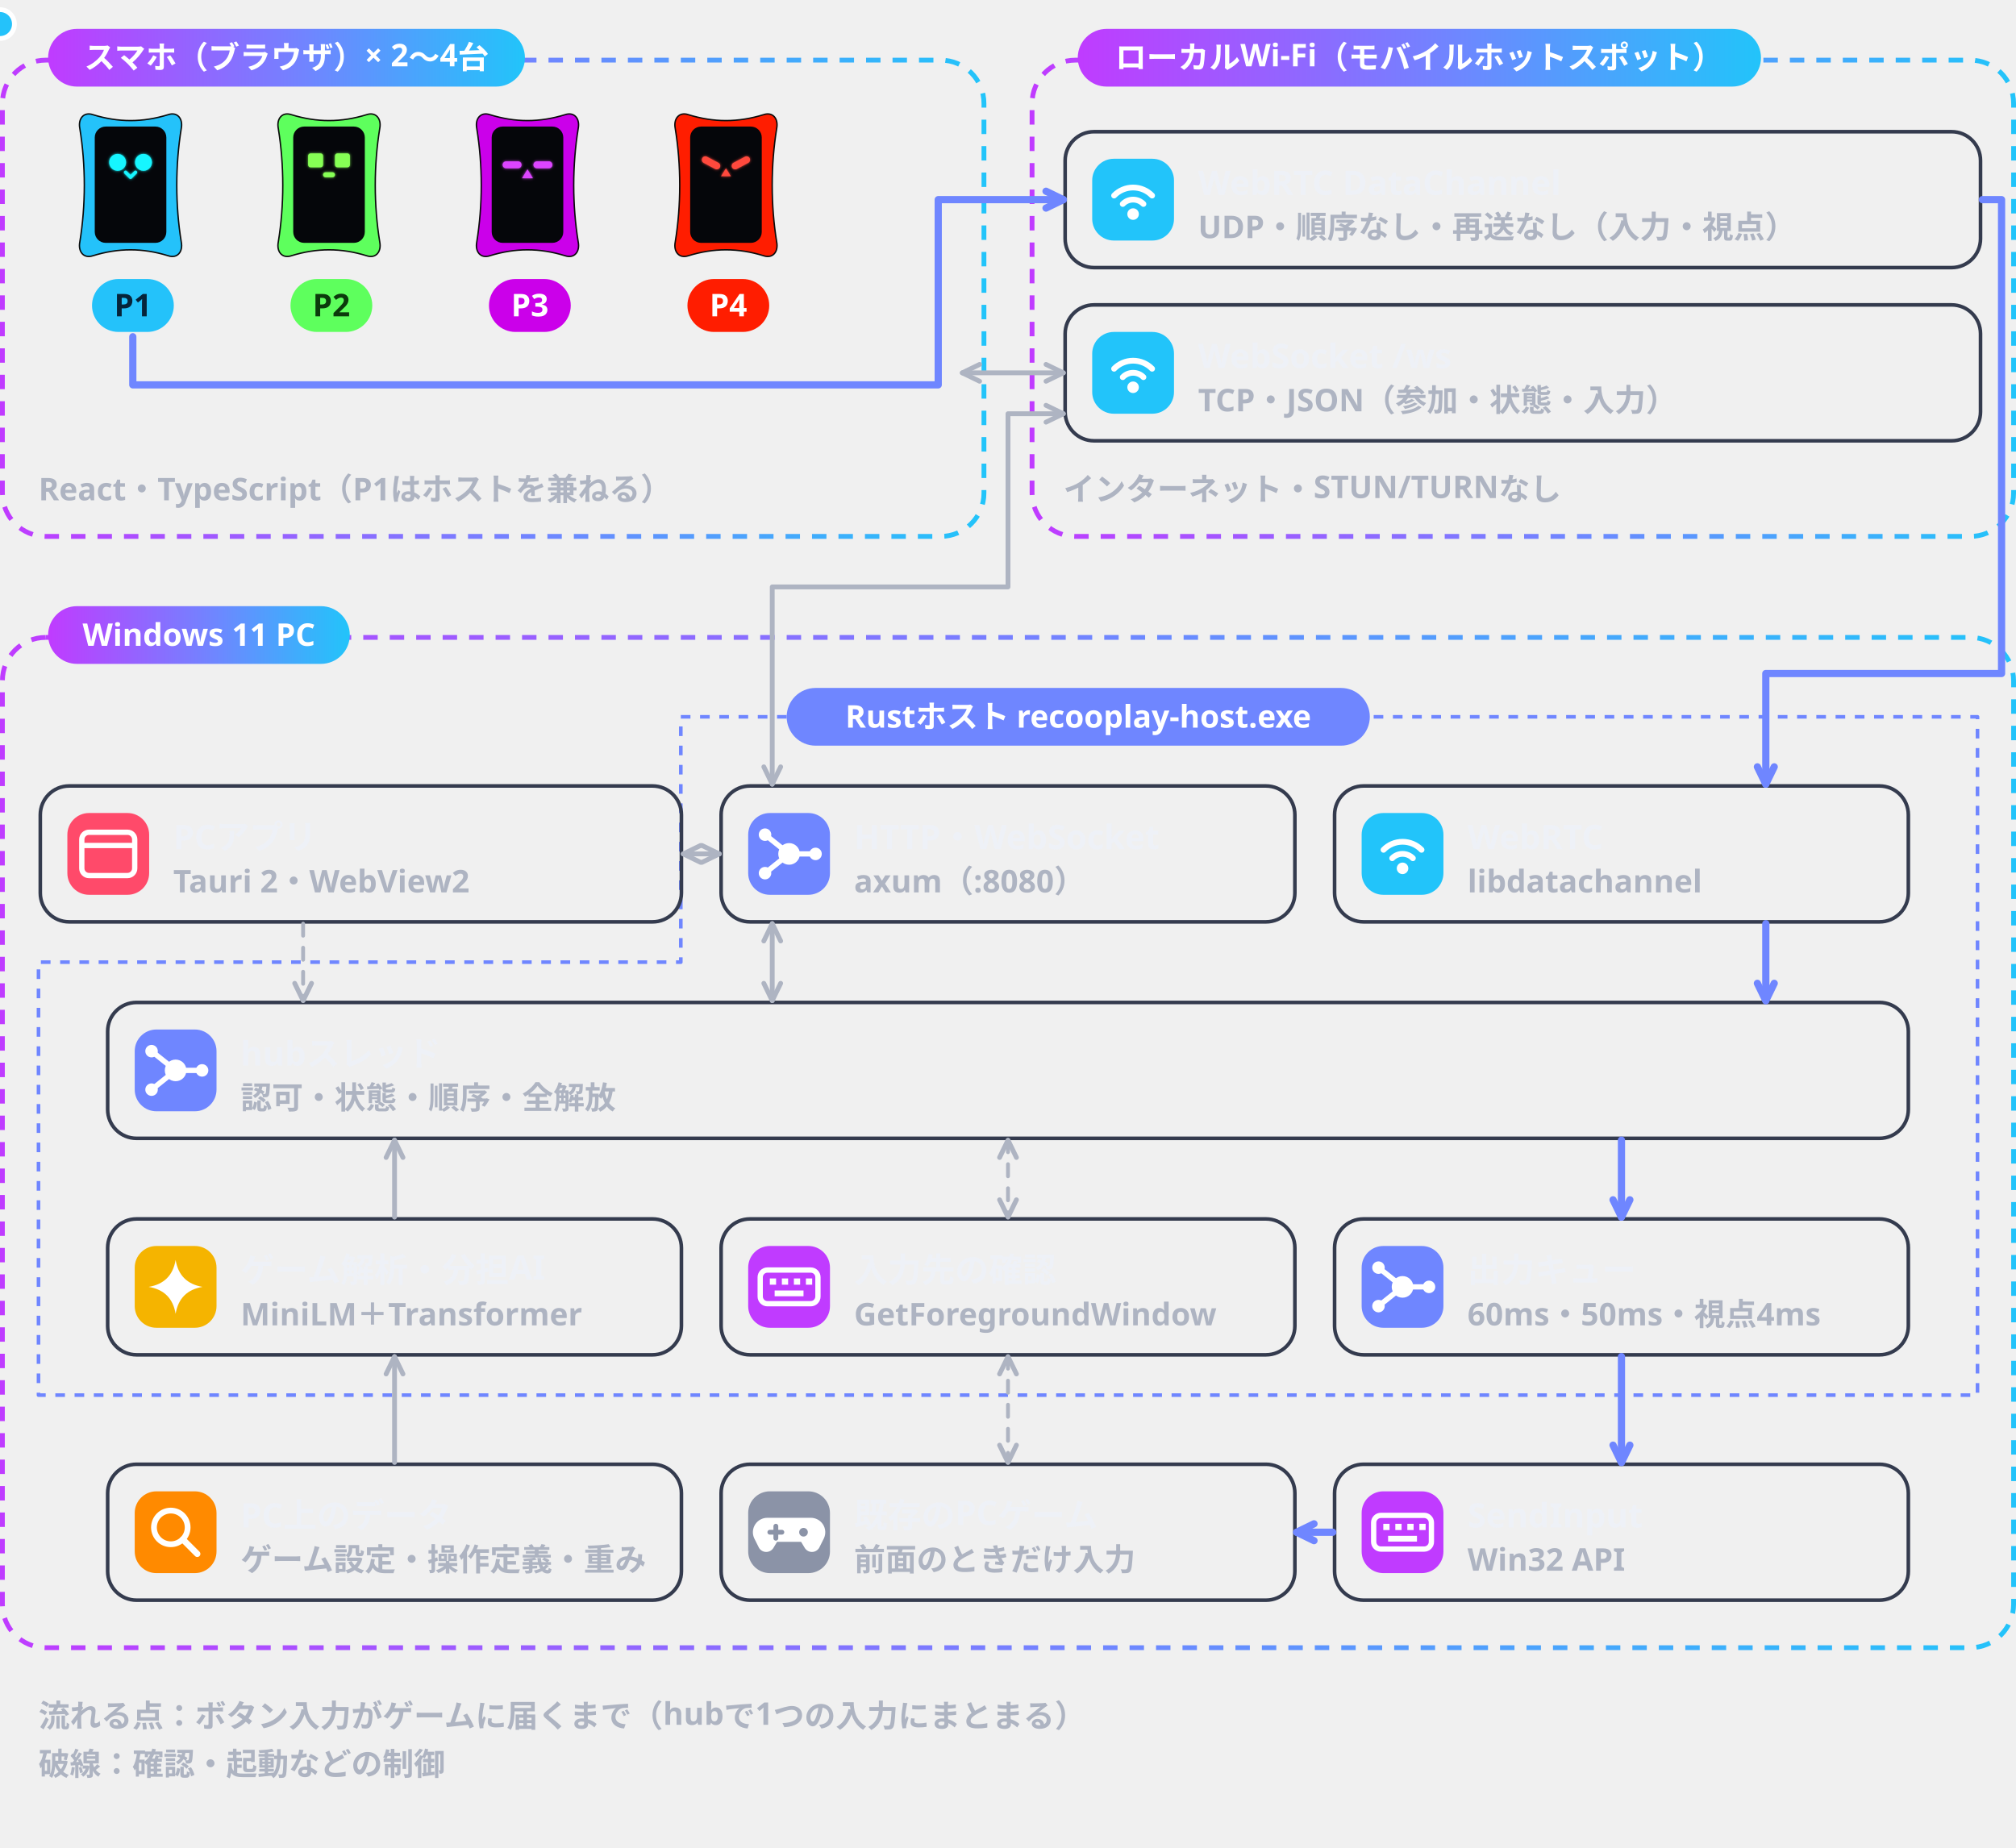
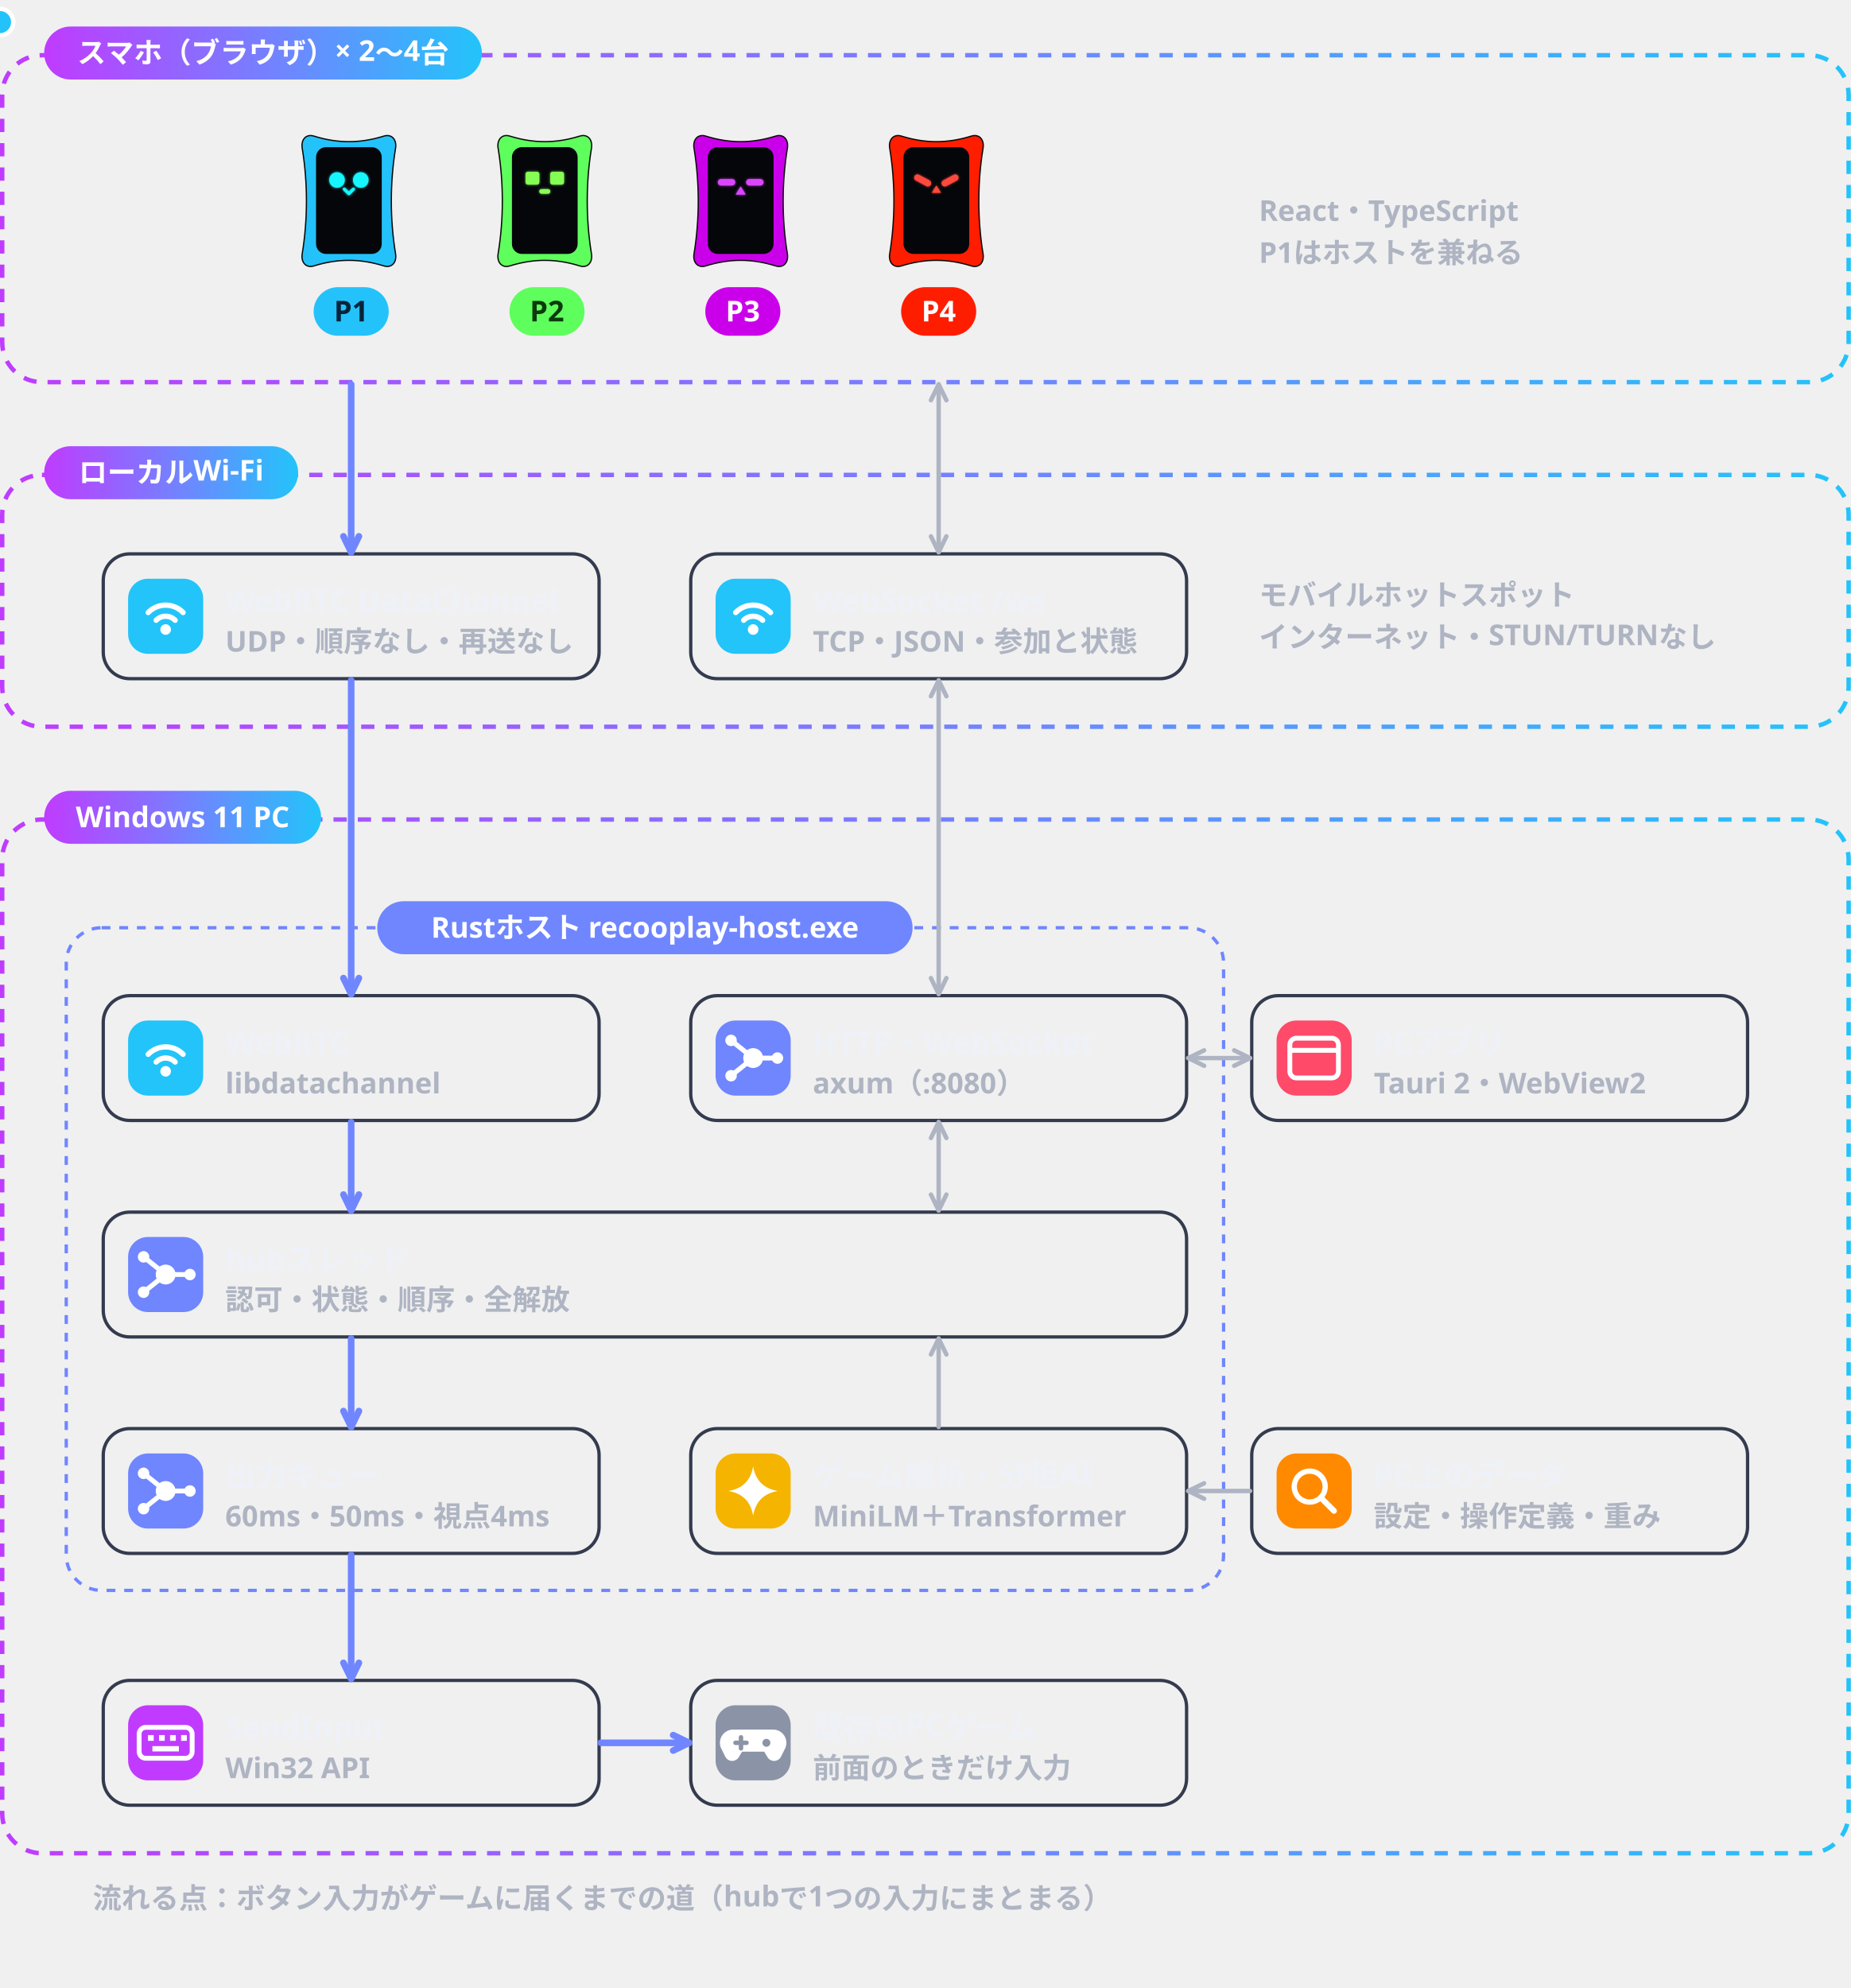
- <svg xmlns="http://www.w3.org/2000/svg" viewBox="0 0 838 768" width="838" height="768" role="img">
+ <svg xmlns="http://www.w3.org/2000/svg" viewBox="0 0 838 900" width="838" height="900" role="img">
  <defs>
    <filter id="glow" x="-30%" y="-30%" width="160%" height="160%">
      <feGaussianBlur stdDeviation="1.6" result="b" />
      <feMerge>
        <feMergeNode in="b" />
        <feMergeNode in="SourceGraphic" />
      </feMerge>
    </filter>
    <linearGradient id="brand" x1="0" y1="0" x2="1" y2="0">
      <stop offset="0" stop-color="#C03BFF" />
      <stop offset=".55" stop-color="#6F86FF" />
      <stop offset="1" stop-color="#22C4FA" />
    </linearGradient>
    <linearGradient id="bg" x1="0" y1="0" x2="1" y2="1">
      <stop offset="0" stop-color="#141827" />
      <stop offset="1" stop-color="#231B35" />
    </linearGradient>
    <style>
.jp{font-family:'Hiragino Sans','Hiragino Kaku Gothic ProN','Yu Gothic UI','Yu Gothic','Meiryo','Noto Sans JP','Noto Sans CJK JP',sans-serif}
.disp{font-family:Impact,Haettenschweiler,'Anton','Arial Narrow Bold','Arial Black',sans-serif}
.gh{font-family:-apple-system,BlinkMacSystemFont,'Segoe UI','Noto Sans',Helvetica,Arial,sans-serif}
.rnd{font-family:RcRounded,'Hiragino Maru Gothic ProN','Yu Gothic UI','Noto Sans JP',sans-serif}
.hand{font-family:RcHand,'Hiragino Maru Gothic ProN','Yu Gothic UI','Noto Sans JP',sans-serif}
.mono{font-family:ui-monospace,SFMono-Regular,'Cascadia Mono',Consolas,'Liberation Mono',monospace}

@keyframes bob{0%,100%{transform:translateY(0)}50%{transform:translateY(-5px)}}
@keyframes blink{0%,90%,100%{transform:scaleY(1)}94%{transform:scaleY(.12)}}
@keyframes flow{to{stroke-dashoffset:-28}}
@keyframes pulse{0%,100%{opacity:.55}50%{opacity:1}}
.bob{animation:bob 2.6s ease-in-out infinite}
.eyes{transform-box:fill-box;transform-origin:center;animation:blink 4.8s infinite}
.flow{stroke-dasharray:6 8;animation:flow 1.1s linear infinite}
.pulse{animation:pulse 2.4s ease-in-out infinite}
@media (prefers-reduced-motion:reduce){.bob,.eyes,.flow,.pulse{animation:none}}
@media (prefers-reduced-motion:reduce){.pk{display:none}}</style>
  </defs>
  <g transform="translate(0 10)">
-     <rect x="1" y="255" width="836" height="420" rx="18" fill="none" stroke="url(#brand)" stroke-width="2" stroke-dasharray="6 5" />
-     <rect x="20" y="242" width="125.4" height="24" rx="12" fill="url(#brand)" />
-     <text x="82.7" y="258.5" class="gh" font-size="13" font-weight="700" fill="#FFFFFF" text-anchor="middle">Windows 11 PC</text>
-     <path d="M283.0 288.0L822.0 288.0L822.0 570.0L16.0 570.0L16.0 390.0L283.0 390.0Z" fill="none" stroke="#6F86FF" stroke-width="1.5" stroke-dasharray="4 4" stroke-linejoin="round" />
-     <rect x="1" y="15" width="408" height="198" rx="18" fill="none" stroke="url(#brand)" stroke-width="2" stroke-dasharray="6 5" />
+     <rect x="1" y="15" width="836" height="148" rx="18" fill="none" stroke="url(#brand)" stroke-width="2" stroke-dasharray="6 5" />
+     <g transform="translate(137.3 50.0) scale(0.4133)">
+       <g>
+         <path d="M12 4C38 12 62 12 88 4C97 1 103 8 101 18C95 55 95 95 101 132C103 142 97 149 88 146C62 138 38 138 12 146C3 149-3 142-1 132C5 95 5 55-1 18C-3 8 3 1 12 4Z" fill="#24C2FA" stroke="#0A0A0A" stroke-width="1.4" />
+         <rect x="14" y="16" width="72" height="117" rx="11" fill="#05060A" />
+         <g filter="url(#glow)" transform="translate(0 6)">
+           <g>
+             <circle cx="37" cy="46" r="8.5" fill="#19F6FF" />
+             <circle cx="63" cy="46" r="8.5" fill="#19F6FF" />
+           </g>
+           <path d="M45 56l5 5 5-5" fill="none" stroke="#19F6FF" stroke-width="3.4" stroke-linecap="round" stroke-linejoin="round" />
+         </g>
+       </g>
+     </g>
+     <rect x="142.0" y="120" width="34" height="22" rx="11" fill="#24C2FA" />
+     <text x="159.0" y="135.5" class="gh" font-size="13" font-weight="700" fill="#06243A" text-anchor="middle">P1</text>
+     <g transform="translate(226.0 50.0) scale(0.4133)">
+       <g>
+         <path d="M12 4C38 12 62 12 88 4C97 1 103 8 101 18C95 55 95 95 101 132C103 142 97 149 88 146C62 138 38 138 12 146C3 149-3 142-1 132C5 95 5 55-1 18C-3 8 3 1 12 4Z" fill="#5EFF5D" stroke="#0A0A0A" stroke-width="1.4" />
+         <rect x="14" y="16" width="72" height="117" rx="11" fill="#05060A" />
+         <g filter="url(#glow)" transform="translate(0 6)">
+           <g>
+             <rect x="29" y="37" width="15" height="14" rx="2.5" fill="#86FF55" />
+             <rect x="56" y="37" width="15" height="14" rx="2.5" fill="#86FF55" />
+           </g>
+           <rect x="44" y="56" width="12" height="5" rx="2.5" fill="#86FF55" />
+         </g>
+       </g>
+     </g>
+     <rect x="230.667" y="120" width="34" height="22" rx="11" fill="#5EFF5D" />
+     <text x="247.667" y="135.5" class="gh" font-size="13" font-weight="700" fill="#0C3A0C" text-anchor="middle">P2</text>
+     <g transform="translate(314.7 50.0) scale(0.4133)">
+       <g>
+         <path d="M12 4C38 12 62 12 88 4C97 1 103 8 101 18C95 55 95 95 101 132C103 142 97 149 88 146C62 138 38 138 12 146C3 149-3 142-1 132C5 95 5 55-1 18C-3 8 3 1 12 4Z" fill="#CB00EA" stroke="#0A0A0A" stroke-width="1.4" />
+         <rect x="14" y="16" width="72" height="117" rx="11" fill="#05060A" />
+         <g filter="url(#glow)" transform="translate(0 6)">
+           <g>
+             <rect x="25" y="45" width="19" height="7" rx="3.5" fill="#DC45FF" />
+             <rect x="56" y="45" width="19" height="7" rx="3.5" fill="#DC45FF" />
+           </g>
+           <path d="M50 53l-5.5 9h11z" fill="#DC45FF" />
+         </g>
+       </g>
+     </g>
+     <rect x="319.333" y="120" width="34" height="22" rx="11" fill="#CB00EA" />
+     <text x="336.333" y="135.5" class="gh" font-size="13" font-weight="700" fill="#FFFFFF" text-anchor="middle">P3</text>
+     <g transform="translate(403.3 50.0) scale(0.4133)">
+       <g>
+         <path d="M12 4C38 12 62 12 88 4C97 1 103 8 101 18C95 55 95 95 101 132C103 142 97 149 88 146C62 138 38 138 12 146C3 149-3 142-1 132C5 95 5 55-1 18C-3 8 3 1 12 4Z" fill="#FF1D00" stroke="#0A0A0A" stroke-width="1.4" />
+         <rect x="14" y="16" width="72" height="117" rx="11" fill="#05060A" />
+         <g filter="url(#glow)" transform="translate(0 6)">
+           <g>
+             <rect x="25" y="43" width="20" height="7" rx="3.5" fill="#FF4A3D" transform="rotate(28 35 46.5)" />
+             <rect x="55" y="43" width="20" height="7" rx="3.5" fill="#FF4A3D" transform="rotate(-28 65 46.5)" />
+           </g>
+           <path d="M50 52l-5 8h10z" fill="#FF4A3D" />
+         </g>
+       </g>
+     </g>
+     <rect x="408.0" y="120" width="34" height="22" rx="11" fill="#FF1D00" />
+     <text x="425.0" y="135.5" class="gh" font-size="13" font-weight="700" fill="#FFFFFF" text-anchor="middle">P4</text>
+     <text x="570" y="90" class="gh" font-size="13" font-weight="600" fill="#AEB4C2" text-anchor="start">React・TypeScript</text>
+     <text x="570" y="109" class="gh" font-size="13" font-weight="600" fill="#AEB4C2" text-anchor="start">P1はホストを兼ねる</text>
+     <rect x="1" y="205" width="836" height="114" rx="18" fill="none" stroke="url(#brand)" stroke-width="2" stroke-dasharray="6 5" />
+     <rect x="46.75" y="240.75" width="224.5" height="56.5" rx="12" fill="none" stroke="#343B4E" stroke-width="1.5" />
+     <rect x="58" y="252" width="34" height="34" rx="9" fill="#22C4FA" />
+     <circle cx="75" cy="275" r="2.4" fill="#FFFFFF" />
+     <path d="M70.7 270.8A6 6 0 0 1 79.3 270.8" fill="none" stroke="#FFFFFF" stroke-width="2.4" stroke-linecap="round" />
+     <path d="M67.1 267.3A11 11 0 0 1 82.9 267.3" fill="none" stroke="#FFFFFF" stroke-width="2.4" stroke-linecap="round" />
+     <text x="102" y="267" class="gh" font-size="14" font-weight="700" fill="#EEF1F7" text-anchor="start">WebRTC DataChannel</text>
+     <text x="102" y="285" class="gh" font-size="13" font-weight="600" fill="#AEB4C2" text-anchor="start">UDP・順序なし・再送なし</text>
+     <rect x="312.75" y="240.75" width="224.5" height="56.5" rx="12" fill="none" stroke="#343B4E" stroke-width="1.5" />
+     <rect x="324" y="252" width="34" height="34" rx="9" fill="#22C4FA" />
+     <circle cx="341" cy="275" r="2.4" fill="#FFFFFF" />
+     <path d="M336.7 270.8A6 6 0 0 1 345.3 270.8" fill="none" stroke="#FFFFFF" stroke-width="2.4" stroke-linecap="round" />
+     <path d="M333.1 267.3A11 11 0 0 1 348.9 267.3" fill="none" stroke="#FFFFFF" stroke-width="2.4" stroke-linecap="round" />
+     <text x="368" y="267" class="gh" font-size="14" font-weight="700" fill="#EEF1F7" text-anchor="start">WebSocket /ws</text>
+     <text x="368" y="285" class="gh" font-size="13" font-weight="600" fill="#AEB4C2" text-anchor="start">TCP・JSON・参加と状態</text>
+     <text x="570" y="264" class="gh" font-size="13" font-weight="600" fill="#AEB4C2" text-anchor="start">モバイルホットスポット</text>
+     <text x="570" y="283" class="gh" font-size="13" font-weight="600" fill="#AEB4C2" text-anchor="start">インターネット・STUN/TURNなし</text>
+     <rect x="1" y="361" width="836" height="468" rx="18" fill="none" stroke="url(#brand)" stroke-width="2" stroke-dasharray="6 5" />
+     <rect x="30" y="410" width="524" height="300" rx="16" fill="none" stroke="#6F86FF" stroke-width="1.5" stroke-dasharray="4 4" />
+     <rect x="46.75" y="440.75" width="224.5" height="56.5" rx="12" fill="none" stroke="#343B4E" stroke-width="1.5" />
+     <rect x="58" y="452" width="34" height="34" rx="9" fill="#22C4FA" />
+     <circle cx="75" cy="475" r="2.4" fill="#FFFFFF" />
+     <path d="M70.7 470.8A6 6 0 0 1 79.3 470.8" fill="none" stroke="#FFFFFF" stroke-width="2.4" stroke-linecap="round" />
+     <path d="M67.1 467.3A11 11 0 0 1 82.9 467.3" fill="none" stroke="#FFFFFF" stroke-width="2.4" stroke-linecap="round" />
+     <text x="102" y="467" class="gh" font-size="14" font-weight="700" fill="#EEF1F7" text-anchor="start">WebRTC</text>
+     <text x="102" y="485" class="gh" font-size="13" font-weight="600" fill="#AEB4C2" text-anchor="start">libdatachannel</text>
+     <rect x="312.75" y="440.75" width="224.5" height="56.5" rx="12" fill="none" stroke="#343B4E" stroke-width="1.5" />
+     <rect x="324" y="452" width="34" height="34" rx="9" fill="#6F86FF" />
+     <circle cx="341" cy="469" r="4.5" fill="#FFFFFF" />
+     <path d="M331 461L341 469" stroke="#FFFFFF" stroke-width="2.2" stroke-linecap="round" />
+     <circle cx="331" cy="461" r="2.6" fill="#FFFFFF" />
+     <path d="M331 477L341 469" stroke="#FFFFFF" stroke-width="2.2" stroke-linecap="round" />
+     <circle cx="331" cy="477" r="2.6" fill="#FFFFFF" />
+     <path d="M352 469L341 469" stroke="#FFFFFF" stroke-width="2.2" stroke-linecap="round" />
+     <circle cx="352" cy="469" r="2.6" fill="#FFFFFF" />
+     <text x="368" y="467" class="gh" font-size="14" font-weight="700" fill="#EEF1F7" text-anchor="start">HTTP・WebSocket</text>
+     <text x="368" y="485" class="gh" font-size="13" font-weight="600" fill="#AEB4C2" text-anchor="start">axum（:8080）</text>
+     <rect x="566.75" y="440.75" width="224.5" height="56.5" rx="12" fill="none" stroke="#343B4E" stroke-width="1.5" />
+     <rect x="578" y="452" width="34" height="34" rx="9" fill="#FF4A6A" />
+     <rect x="584" y="460" width="22" height="18" rx="3" fill="none" stroke="#FFFFFF" stroke-width="2.2" />
+     <path d="M584 465.5h22" stroke="#FFFFFF" stroke-width="2.2" />
+     <text x="622" y="467" class="gh" font-size="14" font-weight="700" fill="#EEF1F7" text-anchor="start">PCアプリ</text>
+     <text x="622" y="485" class="gh" font-size="13" font-weight="600" fill="#AEB4C2" text-anchor="start">Tauri 2・WebView2</text>
+     <rect x="46.75" y="538.75" width="490.5" height="56.5" rx="12" fill="none" stroke="#343B4E" stroke-width="1.5" />
+     <rect x="58" y="550" width="34" height="34" rx="9" fill="#6F86FF" />
+     <circle cx="75" cy="567" r="4.5" fill="#FFFFFF" />
+     <path d="M65 559L75 567" stroke="#FFFFFF" stroke-width="2.2" stroke-linecap="round" />
+     <circle cx="65" cy="559" r="2.6" fill="#FFFFFF" />
+     <path d="M65 575L75 567" stroke="#FFFFFF" stroke-width="2.2" stroke-linecap="round" />
+     <circle cx="65" cy="575" r="2.6" fill="#FFFFFF" />
+     <path d="M86 567L75 567" stroke="#FFFFFF" stroke-width="2.2" stroke-linecap="round" />
+     <circle cx="86" cy="567" r="2.6" fill="#FFFFFF" />
+     <text x="102" y="565" class="gh" font-size="14" font-weight="700" fill="#EEF1F7" text-anchor="start">hubスレッド</text>
+     <text x="102" y="583" class="gh" font-size="13" font-weight="600" fill="#AEB4C2" text-anchor="start">認可・状態・順序・全解放</text>
+     <rect x="46.75" y="636.75" width="224.5" height="56.5" rx="12" fill="none" stroke="#343B4E" stroke-width="1.5" />
+     <rect x="58" y="648" width="34" height="34" rx="9" fill="#6F86FF" />
+     <circle cx="75" cy="665" r="4.5" fill="#FFFFFF" />
+     <path d="M65 657L75 665" stroke="#FFFFFF" stroke-width="2.2" stroke-linecap="round" />
+     <circle cx="65" cy="657" r="2.6" fill="#FFFFFF" />
+     <path d="M65 673L75 665" stroke="#FFFFFF" stroke-width="2.2" stroke-linecap="round" />
+     <circle cx="65" cy="673" r="2.6" fill="#FFFFFF" />
+     <path d="M86 665L75 665" stroke="#FFFFFF" stroke-width="2.2" stroke-linecap="round" />
+     <circle cx="86" cy="665" r="2.6" fill="#FFFFFF" />
+     <text x="102" y="663" class="gh" font-size="14" font-weight="700" fill="#EEF1F7" text-anchor="start">出力キュー</text>
+     <text x="102" y="681" class="gh" font-size="13" font-weight="600" fill="#AEB4C2" text-anchor="start">60ms・50ms・視点4ms</text>
+     <rect x="312.75" y="636.75" width="224.5" height="56.5" rx="12" fill="none" stroke="#343B4E" stroke-width="1.5" />
+     <rect x="324" y="648" width="34" height="34" rx="9" fill="#F5B400" />
+     <path d="M0-7Q1-1 7 0Q1 1 0 7Q-1 1-7 0Q-1-1 0-7Z" transform="translate(341 665) scale(1.6)" fill="#FFFFFF" />
+     <text x="368" y="663" class="gh" font-size="14" font-weight="700" fill="#EEF1F7" text-anchor="start">ゲーム解析・分担AI</text>
+     <text x="368" y="681" class="gh" font-size="13" font-weight="600" fill="#AEB4C2" text-anchor="start">MiniLM＋Transformer</text>
+     <rect x="566.75" y="636.75" width="224.5" height="56.5" rx="12" fill="none" stroke="#343B4E" stroke-width="1.5" />
+     <rect x="578" y="648" width="34" height="34" rx="9" fill="#FF8A00" />
+     <circle cx="593" cy="663" r="7" fill="none" stroke="#FFFFFF" stroke-width="2.4" />
+     <path d="M598 668l6 6" stroke="#FFFFFF" stroke-width="2.6" stroke-linecap="round" />
+     <text x="622" y="663" class="gh" font-size="14" font-weight="700" fill="#EEF1F7" text-anchor="start">PC上のデータ</text>
+     <text x="622" y="681" class="gh" font-size="13" font-weight="600" fill="#AEB4C2" text-anchor="start">設定・操作定義・重み</text>
+     <rect x="46.75" y="750.75" width="224.5" height="56.5" rx="12" fill="none" stroke="#343B4E" stroke-width="1.5" />
+     <rect x="58" y="762" width="34" height="34" rx="9" fill="#C03BFF" />
+     <rect x="63" y="772" width="24" height="14" rx="3" fill="none" stroke="#FFFFFF" stroke-width="2.2" />
+     <rect x="67" y="775.5" width="2.6" height="2.6" fill="#FFFFFF" />
+     <rect x="72" y="775.5" width="2.6" height="2.6" fill="#FFFFFF" />
+     <rect x="77" y="775.5" width="2.6" height="2.6" fill="#FFFFFF" />
+     <rect x="82" y="775.5" width="2.6" height="2.6" fill="#FFFFFF" />
+     <rect x="69" y="780.5" width="12" height="2.4" fill="#FFFFFF" />
+     <text x="102" y="777" class="gh" font-size="14" font-weight="700" fill="#EEF1F7" text-anchor="start">SendInput</text>
+     <text x="102" y="795" class="gh" font-size="13" font-weight="600" fill="#AEB4C2" text-anchor="start">Win32 API</text>
+     <rect x="312.75" y="750.75" width="224.5" height="56.5" rx="12" fill="none" stroke="#343B4E" stroke-width="1.5" />
+     <rect x="324" y="762" width="34" height="34" rx="9" fill="#8B93A7" />
+     <path d="M332 773h18a6 6 0 0 1 5.5 8.5l-2 4a3.5 3.5 0 0 1-6 0l-1.5-2.5h-10l-1.5 2.5a3.5 3.5 0 0 1-6 0l-2-4A6 6 0 0 1 332 773z" fill="#FFFFFF" />
+     <path d="M333 779h5M335.5 776.5v5" stroke="#8B93A7" stroke-width="2" stroke-linecap="round" />
+     <circle cx="347" cy="779" r="1.8" fill="#8B93A7" />
+     <text x="368" y="777" class="gh" font-size="14" font-weight="700" fill="#EEF1F7" text-anchor="start">既存のPCゲーム</text>
+     <text x="368" y="795" class="gh" font-size="13" font-weight="600" fill="#AEB4C2" text-anchor="start">前面のときだけ入力</text>
+     <path d="M159.0 164.0L159.0 240.0" stroke="#6F86FF" stroke-width="3" stroke-linecap="round" />
+     <path d="M155.5 232.8L159.0 240.0L162.5 232.8" fill="none" stroke="#6F86FF" stroke-width="3" stroke-linecap="round" stroke-linejoin="round" />
+     <path d="M425.0 164.0L425.0 240.0" stroke="#AEB4C2" stroke-width="2" stroke-linecap="round" />
+     <path d="M421.5 232.8L425.0 240.0L428.5 232.8" fill="none" stroke="#AEB4C2" stroke-width="2" stroke-linecap="round" stroke-linejoin="round" />
+     <path d="M428.5 171.2L425.0 164.0L421.5 171.2" fill="none" stroke="#AEB4C2" stroke-width="2" stroke-linecap="round" stroke-linejoin="round" />
+     <path d="M159.0 298.0L159.0 440.0" stroke="#6F86FF" stroke-width="3" stroke-linecap="round" />
+     <path d="M155.5 432.8L159.0 440.0L162.5 432.8" fill="none" stroke="#6F86FF" stroke-width="3" stroke-linecap="round" stroke-linejoin="round" />
+     <path d="M425.0 298.0L425.0 440.0" stroke="#AEB4C2" stroke-width="2" stroke-linecap="round" />
+     <path d="M421.5 432.8L425.0 440.0L428.5 432.8" fill="none" stroke="#AEB4C2" stroke-width="2" stroke-linecap="round" stroke-linejoin="round" />
+     <path d="M428.5 305.2L425.0 298.0L421.5 305.2" fill="none" stroke="#AEB4C2" stroke-width="2" stroke-linecap="round" stroke-linejoin="round" />
+     <path d="M566.0 469.0L538.0 469.0" stroke="#AEB4C2" stroke-width="2" stroke-linecap="round" />
+     <path d="M545.2 465.5L538.0 469.0L545.2 472.5" fill="none" stroke="#AEB4C2" stroke-width="2" stroke-linecap="round" stroke-linejoin="round" />
+     <path d="M558.8 472.5L566.0 469.0L558.8 465.5" fill="none" stroke="#AEB4C2" stroke-width="2" stroke-linecap="round" stroke-linejoin="round" />
+     <path d="M159.0 498.0L159.0 538.0" stroke="#6F86FF" stroke-width="3" stroke-linecap="round" />
+     <path d="M155.5 530.8L159.0 538.0L162.5 530.8" fill="none" stroke="#6F86FF" stroke-width="3" stroke-linecap="round" stroke-linejoin="round" />
+     <path d="M425.0 498.0L425.0 538.0" stroke="#AEB4C2" stroke-width="2" stroke-linecap="round" />
+     <path d="M421.5 530.8L425.0 538.0L428.5 530.8" fill="none" stroke="#AEB4C2" stroke-width="2" stroke-linecap="round" stroke-linejoin="round" />
+     <path d="M428.5 505.2L425.0 498.0L421.5 505.2" fill="none" stroke="#AEB4C2" stroke-width="2" stroke-linecap="round" stroke-linejoin="round" />
+     <path d="M159.0 596.0L159.0 636.0" stroke="#6F86FF" stroke-width="3" stroke-linecap="round" />
+     <path d="M155.5 628.8L159.0 636.0L162.5 628.8" fill="none" stroke="#6F86FF" stroke-width="3" stroke-linecap="round" stroke-linejoin="round" />
+     <path d="M425.0 636.0L425.0 596.0" stroke="#AEB4C2" stroke-width="2" stroke-linecap="round" />
+     <path d="M428.5 603.2L425.0 596.0L421.5 603.2" fill="none" stroke="#AEB4C2" stroke-width="2" stroke-linecap="round" stroke-linejoin="round" />
+     <path d="M566.0 665.0L538.0 665.0" stroke="#AEB4C2" stroke-width="2" stroke-linecap="round" />
+     <path d="M545.2 661.5L538.0 665.0L545.2 668.5" fill="none" stroke="#AEB4C2" stroke-width="2" stroke-linecap="round" stroke-linejoin="round" />
+     <path d="M159.0 694.0L159.0 750.0" stroke="#6F86FF" stroke-width="3" stroke-linecap="round" />
+     <path d="M155.5 742.8L159.0 750.0L162.5 742.8" fill="none" stroke="#6F86FF" stroke-width="3" stroke-linecap="round" stroke-linejoin="round" />
+     <path d="M272.0 779.0L312.0 779.0" stroke="#6F86FF" stroke-width="3" stroke-linecap="round" />
+     <path d="M304.8 782.5L312.0 779.0L304.8 775.5" fill="none" stroke="#6F86FF" stroke-width="3" stroke-linecap="round" stroke-linejoin="round" />
+     <text x="42" y="854" class="gh" font-size="13" font-weight="600" fill="#AEB4C2" text-anchor="start">流れる点：ボタン入力がゲームに届くまでの道（hubで1つの入力にまとまる）</text>
    <rect x="20" y="2" width="198.2" height="24" rx="12" fill="url(#brand)" />
    <text x="119.1" y="18.5" class="gh" font-size="13" font-weight="700" fill="#FFFFFF" text-anchor="middle">スマホ（ブラウザ）× 2〜4台</text>
-     <g transform="translate(33.6 36.0) scale(0.4133)">
-       <g>
-         <path d="M12 4C38 12 62 12 88 4C97 1 103 8 101 18C95 55 95 95 101 132C103 142 97 149 88 146C62 138 38 138 12 146C3 149-3 142-1 132C5 95 5 55-1 18C-3 8 3 1 12 4Z" fill="#24C2FA" stroke="#0A0A0A" stroke-width="1.4" />
-         <rect x="14" y="16" width="72" height="117" rx="11" fill="#05060A" />
-         <g filter="url(#glow)" transform="translate(0 6)">
-           <g>
-             <circle cx="37" cy="46" r="8.5" fill="#19F6FF" />
-             <circle cx="63" cy="46" r="8.5" fill="#19F6FF" />
-           </g>
-           <path d="M45 56l5 5 5-5" fill="none" stroke="#19F6FF" stroke-width="3.4" stroke-linecap="round" stroke-linejoin="round" />
-         </g>
-       </g>
-     </g>
-     <rect x="38.25" y="106" width="34" height="22" rx="11" fill="#24C2FA" />
-     <text x="55.25" y="121.5" class="gh" font-size="13" font-weight="700" fill="#06243A" text-anchor="middle">P1</text>
-     <g transform="translate(116.1 36.0) scale(0.4133)">
-       <g>
-         <path d="M12 4C38 12 62 12 88 4C97 1 103 8 101 18C95 55 95 95 101 132C103 142 97 149 88 146C62 138 38 138 12 146C3 149-3 142-1 132C5 95 5 55-1 18C-3 8 3 1 12 4Z" fill="#5EFF5D" stroke="#0A0A0A" stroke-width="1.4" />
-         <rect x="14" y="16" width="72" height="117" rx="11" fill="#05060A" />
-         <g filter="url(#glow)" transform="translate(0 6)">
-           <g>
-             <rect x="29" y="37" width="15" height="14" rx="2.5" fill="#86FF55" />
-             <rect x="56" y="37" width="15" height="14" rx="2.5" fill="#86FF55" />
-           </g>
-           <rect x="44" y="56" width="12" height="5" rx="2.5" fill="#86FF55" />
-         </g>
-       </g>
-     </g>
-     <rect x="120.75" y="106" width="34" height="22" rx="11" fill="#5EFF5D" />
-     <text x="137.75" y="121.5" class="gh" font-size="13" font-weight="700" fill="#0C3A0C" text-anchor="middle">P2</text>
-     <g transform="translate(198.6 36.0) scale(0.4133)">
-       <g>
-         <path d="M12 4C38 12 62 12 88 4C97 1 103 8 101 18C95 55 95 95 101 132C103 142 97 149 88 146C62 138 38 138 12 146C3 149-3 142-1 132C5 95 5 55-1 18C-3 8 3 1 12 4Z" fill="#CB00EA" stroke="#0A0A0A" stroke-width="1.4" />
-         <rect x="14" y="16" width="72" height="117" rx="11" fill="#05060A" />
-         <g filter="url(#glow)" transform="translate(0 6)">
-           <g>
-             <rect x="25" y="45" width="19" height="7" rx="3.5" fill="#DC45FF" />
-             <rect x="56" y="45" width="19" height="7" rx="3.5" fill="#DC45FF" />
-           </g>
-           <path d="M50 53l-5.5 9h11z" fill="#DC45FF" />
-         </g>
-       </g>
-     </g>
-     <rect x="203.25" y="106" width="34" height="22" rx="11" fill="#CB00EA" />
-     <text x="220.25" y="121.5" class="gh" font-size="13" font-weight="700" fill="#FFFFFF" text-anchor="middle">P3</text>
-     <g transform="translate(281.1 36.0) scale(0.4133)">
-       <g>
-         <path d="M12 4C38 12 62 12 88 4C97 1 103 8 101 18C95 55 95 95 101 132C103 142 97 149 88 146C62 138 38 138 12 146C3 149-3 142-1 132C5 95 5 55-1 18C-3 8 3 1 12 4Z" fill="#FF1D00" stroke="#0A0A0A" stroke-width="1.4" />
-         <rect x="14" y="16" width="72" height="117" rx="11" fill="#05060A" />
-         <g filter="url(#glow)" transform="translate(0 6)">
-           <g>
-             <rect x="25" y="43" width="20" height="7" rx="3.5" fill="#FF4A3D" transform="rotate(28 35 46.5)" />
-             <rect x="55" y="43" width="20" height="7" rx="3.5" fill="#FF4A3D" transform="rotate(-28 65 46.5)" />
-           </g>
-           <path d="M50 52l-5 8h10z" fill="#FF4A3D" />
-         </g>
-       </g>
-     </g>
-     <rect x="285.75" y="106" width="34" height="22" rx="11" fill="#FF1D00" />
-     <text x="302.75" y="121.5" class="gh" font-size="13" font-weight="700" fill="#FFFFFF" text-anchor="middle">P4</text>
-     <text x="16" y="198" class="gh" font-size="13" font-weight="600" fill="#AEB4C2" text-anchor="start">React・TypeScript（P1はホストを兼ねる）</text>
-     <rect x="429" y="15" width="408" height="198" rx="18" fill="none" stroke="url(#brand)" stroke-width="2" stroke-dasharray="6 5" />
-     <rect x="448" y="2" width="284.0" height="24" rx="12" fill="url(#brand)" />
-     <text x="590.0" y="18.5" class="gh" font-size="13" font-weight="700" fill="#FFFFFF" text-anchor="middle">ローカルWi-Fi（モバイルホットスポット）</text>
-     <rect x="442.75" y="44.75" width="380.5" height="56.5" rx="12" fill="none" stroke="#343B4E" stroke-width="1.5" />
-     <rect x="454" y="56" width="34" height="34" rx="9" fill="#22C4FA" />
-     <circle cx="471" cy="79" r="2.4" fill="#FFFFFF" />
-     <path d="M466.7 74.8A6 6 0 0 1 475.3 74.8" fill="none" stroke="#FFFFFF" stroke-width="2.4" stroke-linecap="round" />
-     <path d="M463.1 71.3A11 11 0 0 1 478.9 71.3" fill="none" stroke="#FFFFFF" stroke-width="2.4" stroke-linecap="round" />
-     <text x="498" y="71" class="gh" font-size="14" font-weight="700" fill="#EEF1F7" text-anchor="start">WebRTC DataChannel</text>
-     <text x="498" y="89" class="gh" font-size="13" font-weight="600" fill="#AEB4C2" text-anchor="start">UDP・順序なし・再送なし（入力・視点）</text>
-     <rect x="442.75" y="116.75" width="380.5" height="56.5" rx="12" fill="none" stroke="#343B4E" stroke-width="1.5" />
-     <rect x="454" y="128" width="34" height="34" rx="9" fill="#22C4FA" />
-     <circle cx="471" cy="151" r="2.4" fill="#FFFFFF" />
-     <path d="M466.7 146.8A6 6 0 0 1 475.3 146.8" fill="none" stroke="#FFFFFF" stroke-width="2.4" stroke-linecap="round" />
-     <path d="M463.1 143.3A11 11 0 0 1 478.9 143.3" fill="none" stroke="#FFFFFF" stroke-width="2.4" stroke-linecap="round" />
-     <text x="498" y="143" class="gh" font-size="14" font-weight="700" fill="#EEF1F7" text-anchor="start">WebSocket /ws</text>
-     <text x="498" y="161" class="gh" font-size="13" font-weight="600" fill="#AEB4C2" text-anchor="start">TCP・JSON（参加・状態・入力）</text>
-     <text x="442" y="198" class="gh" font-size="13" font-weight="600" fill="#AEB4C2" text-anchor="start">インターネット・STUN/TURNなし</text>
-     <rect x="16.75" y="316.75" width="266.5" height="56.5" rx="12" fill="none" stroke="#343B4E" stroke-width="1.5" />
-     <rect x="28" y="328" width="34" height="34" rx="9" fill="#FF4A6A" />
-     <rect x="34" y="336" width="22" height="18" rx="3" fill="none" stroke="#FFFFFF" stroke-width="2.2" />
-     <path d="M34 341.5h22" stroke="#FFFFFF" stroke-width="2.2" />
-     <text x="72" y="343" class="gh" font-size="14" font-weight="700" fill="#EEF1F7" text-anchor="start">PCアプリ</text>
-     <text x="72" y="361" class="gh" font-size="13" font-weight="600" fill="#AEB4C2" text-anchor="start">Tauri 2・WebView2</text>
-     <rect x="299.75" y="316.75" width="238.5" height="56.5" rx="12" fill="none" stroke="#343B4E" stroke-width="1.5" />
-     <rect x="311" y="328" width="34" height="34" rx="9" fill="#6F86FF" />
-     <circle cx="328" cy="345" r="4.5" fill="#FFFFFF" />
-     <path d="M318 337L328 345" stroke="#FFFFFF" stroke-width="2.2" stroke-linecap="round" />
-     <circle cx="318" cy="337" r="2.6" fill="#FFFFFF" />
-     <path d="M318 353L328 345" stroke="#FFFFFF" stroke-width="2.2" stroke-linecap="round" />
-     <circle cx="318" cy="353" r="2.6" fill="#FFFFFF" />
-     <path d="M339 345L328 345" stroke="#FFFFFF" stroke-width="2.2" stroke-linecap="round" />
-     <circle cx="339" cy="345" r="2.6" fill="#FFFFFF" />
-     <text x="355" y="343" class="gh" font-size="14" font-weight="700" fill="#EEF1F7" text-anchor="start">HTTP・WebSocket</text>
-     <text x="355" y="361" class="gh" font-size="13" font-weight="600" fill="#AEB4C2" text-anchor="start">axum（:8080）</text>
-     <rect x="554.75" y="316.75" width="238.5" height="56.5" rx="12" fill="none" stroke="#343B4E" stroke-width="1.5" />
-     <rect x="566" y="328" width="34" height="34" rx="9" fill="#22C4FA" />
-     <circle cx="583" cy="351" r="2.4" fill="#FFFFFF" />
-     <path d="M578.7 346.8A6 6 0 0 1 587.3 346.8" fill="none" stroke="#FFFFFF" stroke-width="2.4" stroke-linecap="round" />
-     <path d="M575.1 343.3A11 11 0 0 1 590.9 343.3" fill="none" stroke="#FFFFFF" stroke-width="2.4" stroke-linecap="round" />
-     <text x="610" y="343" class="gh" font-size="14" font-weight="700" fill="#EEF1F7" text-anchor="start">WebRTC</text>
-     <text x="610" y="361" class="gh" font-size="13" font-weight="600" fill="#AEB4C2" text-anchor="start">libdatachannel</text>
-     <rect x="44.75" y="406.75" width="748.5" height="56.5" rx="12" fill="none" stroke="#343B4E" stroke-width="1.5" />
-     <rect x="56" y="418" width="34" height="34" rx="9" fill="#6F86FF" />
-     <circle cx="73" cy="435" r="4.5" fill="#FFFFFF" />
-     <path d="M63 427L73 435" stroke="#FFFFFF" stroke-width="2.2" stroke-linecap="round" />
-     <circle cx="63" cy="427" r="2.6" fill="#FFFFFF" />
-     <path d="M63 443L73 435" stroke="#FFFFFF" stroke-width="2.2" stroke-linecap="round" />
-     <circle cx="63" cy="443" r="2.6" fill="#FFFFFF" />
-     <path d="M84 435L73 435" stroke="#FFFFFF" stroke-width="2.2" stroke-linecap="round" />
-     <circle cx="84" cy="435" r="2.6" fill="#FFFFFF" />
-     <text x="100" y="433" class="gh" font-size="14" font-weight="700" fill="#EEF1F7" text-anchor="start">hubスレッド</text>
-     <text x="100" y="451" class="gh" font-size="13" font-weight="600" fill="#AEB4C2" text-anchor="start">認可・状態・順序・全解放</text>
-     <rect x="44.75" y="496.75" width="238.5" height="56.5" rx="12" fill="none" stroke="#343B4E" stroke-width="1.5" />
-     <rect x="56" y="508" width="34" height="34" rx="9" fill="#F5B400" />
-     <path d="M0-7Q1-1 7 0Q1 1 0 7Q-1 1-7 0Q-1-1 0-7Z" transform="translate(73 525) scale(1.6)" fill="#FFFFFF" />
-     <text x="100" y="523" class="gh" font-size="14" font-weight="700" fill="#EEF1F7" text-anchor="start">ゲーム解析・分担AI</text>
-     <text x="100" y="541" class="gh" font-size="13" font-weight="600" fill="#AEB4C2" text-anchor="start">MiniLM＋Transformer</text>
-     <rect x="299.75" y="496.75" width="238.5" height="56.5" rx="12" fill="none" stroke="#343B4E" stroke-width="1.5" />
-     <rect x="311" y="508" width="34" height="34" rx="9" fill="#C03BFF" />
-     <rect x="316" y="518" width="24" height="14" rx="3" fill="none" stroke="#FFFFFF" stroke-width="2.2" />
-     <rect x="320" y="521.5" width="2.6" height="2.6" fill="#FFFFFF" />
-     <rect x="325" y="521.5" width="2.6" height="2.6" fill="#FFFFFF" />
-     <rect x="330" y="521.5" width="2.6" height="2.6" fill="#FFFFFF" />
-     <rect x="335" y="521.5" width="2.6" height="2.6" fill="#FFFFFF" />
-     <rect x="322" y="526.5" width="12" height="2.4" fill="#FFFFFF" />
-     <text x="355" y="523" class="gh" font-size="14" font-weight="700" fill="#EEF1F7" text-anchor="start">入力先の確認</text>
-     <text x="355" y="541" class="gh" font-size="13" font-weight="600" fill="#AEB4C2" text-anchor="start">GetForegroundWindow</text>
-     <rect x="554.75" y="496.75" width="238.5" height="56.5" rx="12" fill="none" stroke="#343B4E" stroke-width="1.5" />
-     <rect x="566" y="508" width="34" height="34" rx="9" fill="#6F86FF" />
-     <circle cx="583" cy="525" r="4.5" fill="#FFFFFF" />
-     <path d="M573 517L583 525" stroke="#FFFFFF" stroke-width="2.2" stroke-linecap="round" />
-     <circle cx="573" cy="517" r="2.6" fill="#FFFFFF" />
-     <path d="M573 533L583 525" stroke="#FFFFFF" stroke-width="2.2" stroke-linecap="round" />
-     <circle cx="573" cy="533" r="2.6" fill="#FFFFFF" />
-     <path d="M594 525L583 525" stroke="#FFFFFF" stroke-width="2.2" stroke-linecap="round" />
-     <circle cx="594" cy="525" r="2.6" fill="#FFFFFF" />
-     <text x="610" y="523" class="gh" font-size="14" font-weight="700" fill="#EEF1F7" text-anchor="start">出力キュー</text>
-     <text x="610" y="541" class="gh" font-size="13" font-weight="600" fill="#AEB4C2" text-anchor="start">60ms・50ms・視点4ms</text>
-     <rect x="44.75" y="598.75" width="238.5" height="56.5" rx="12" fill="none" stroke="#343B4E" stroke-width="1.5" />
-     <rect x="56" y="610" width="34" height="34" rx="9" fill="#FF8A00" />
-     <circle cx="71" cy="625" r="7" fill="none" stroke="#FFFFFF" stroke-width="2.4" />
-     <path d="M76 630l6 6" stroke="#FFFFFF" stroke-width="2.6" stroke-linecap="round" />
-     <text x="100" y="625" class="gh" font-size="14" font-weight="700" fill="#EEF1F7" text-anchor="start">PC上のデータ</text>
-     <text x="100" y="643" class="gh" font-size="13" font-weight="600" fill="#AEB4C2" text-anchor="start">ゲーム設定・操作定義・重み</text>
-     <rect x="299.75" y="598.75" width="238.5" height="56.5" rx="12" fill="none" stroke="#343B4E" stroke-width="1.5" />
-     <rect x="311" y="610" width="34" height="34" rx="9" fill="#8B93A7" />
-     <path d="M319 621h18a6 6 0 0 1 5.5 8.5l-2 4a3.5 3.5 0 0 1-6 0l-1.5-2.5h-10l-1.5 2.5a3.5 3.5 0 0 1-6 0l-2-4A6 6 0 0 1 319 621z" fill="#FFFFFF" />
-     <path d="M320 627h5M322.5 624.5v5" stroke="#8B93A7" stroke-width="2" stroke-linecap="round" />
-     <circle cx="334" cy="627" r="1.8" fill="#8B93A7" />
-     <text x="355" y="625" class="gh" font-size="14" font-weight="700" fill="#EEF1F7" text-anchor="start">既存のPCゲーム</text>
-     <text x="355" y="643" class="gh" font-size="13" font-weight="600" fill="#AEB4C2" text-anchor="start">前面のときだけ入力</text>
-     <rect x="554.75" y="598.75" width="238.5" height="56.5" rx="12" fill="none" stroke="#343B4E" stroke-width="1.5" />
-     <rect x="566" y="610" width="34" height="34" rx="9" fill="#C03BFF" />
-     <rect x="571" y="620" width="24" height="14" rx="3" fill="none" stroke="#FFFFFF" stroke-width="2.2" />
-     <rect x="575" y="623.5" width="2.6" height="2.6" fill="#FFFFFF" />
-     <rect x="580" y="623.5" width="2.6" height="2.6" fill="#FFFFFF" />
-     <rect x="585" y="623.5" width="2.6" height="2.6" fill="#FFFFFF" />
-     <rect x="590" y="623.5" width="2.6" height="2.6" fill="#FFFFFF" />
-     <rect x="577" y="628.5" width="12" height="2.4" fill="#FFFFFF" />
-     <text x="610" y="625" class="gh" font-size="14" font-weight="700" fill="#EEF1F7" text-anchor="start">SendInput</text>
-     <text x="610" y="643" class="gh" font-size="13" font-weight="600" fill="#AEB4C2" text-anchor="start">Win32 API</text>
-     <path d="M55.2 130.0L55.2 150.0L390.0 150.0L390.0 73.0L442.0 73.0" fill="none" stroke="#6F86FF" stroke-width="3" stroke-linecap="round" stroke-linejoin="round" />
-     <path d="M434.8 76.5L442.0 73.0L434.8 69.5" fill="none" stroke="#6F86FF" stroke-width="3" stroke-linecap="round" stroke-linejoin="round" />
-     <path d="M400.0 145.0L442.0 145.0" fill="none" stroke="#AEB4C2" stroke-width="2" stroke-linecap="round" stroke-linejoin="round" />
-     <path d="M434.8 148.5L442.0 145.0L434.8 141.5" fill="none" stroke="#AEB4C2" stroke-width="2" stroke-linecap="round" stroke-linejoin="round" />
-     <path d="M407.2 141.5L400.0 145.0L407.2 148.5" fill="none" stroke="#AEB4C2" stroke-width="2" stroke-linecap="round" stroke-linejoin="round" />
-     <path d="M824.0 73.0L832.0 73.0L832.0 270.0L734.0 270.0L734.0 316.0" fill="none" stroke="#6F86FF" stroke-width="3" stroke-linecap="round" stroke-linejoin="round" />
-     <path d="M730.5 308.8L734.0 316.0L737.5 308.8" fill="none" stroke="#6F86FF" stroke-width="3" stroke-linecap="round" stroke-linejoin="round" />
-     <path d="M442.0 162.0L419.0 162.0L419.0 234.0L321.0 234.0L321.0 316.0" fill="none" stroke="#AEB4C2" stroke-width="2" stroke-linecap="round" stroke-linejoin="round" />
-     <path d="M317.5 308.8L321.0 316.0L324.5 308.8" fill="none" stroke="#AEB4C2" stroke-width="2" stroke-linecap="round" stroke-linejoin="round" />
-     <path d="M434.8 165.5L442.0 162.0L434.8 158.5" fill="none" stroke="#AEB4C2" stroke-width="2" stroke-linecap="round" stroke-linejoin="round" />
-     <path d="M284.0 345.0L299.0 345.0" fill="none" stroke="#AEB4C2" stroke-width="2" stroke-linecap="round" stroke-linejoin="round" />
-     <path d="M291.8 348.5L299.0 345.0L291.8 341.5" fill="none" stroke="#AEB4C2" stroke-width="2" stroke-linecap="round" stroke-linejoin="round" />
-     <path d="M291.2 341.5L284.0 345.0L291.2 348.5" fill="none" stroke="#AEB4C2" stroke-width="2" stroke-linecap="round" stroke-linejoin="round" />
-     <path d="M126.0 374.0L126.0 406.0" fill="none" stroke="#AEB4C2" stroke-width="1.6" stroke-dasharray="5 5" stroke-linecap="round" stroke-linejoin="round" />
-     <path d="M122.5 398.8L126.0 406.0L129.5 398.8" fill="none" stroke="#AEB4C2" stroke-width="2" stroke-linecap="round" stroke-linejoin="round" />
-     <path d="M734.0 374.0L734.0 406.0" fill="none" stroke="#6F86FF" stroke-width="3" stroke-linecap="round" stroke-linejoin="round" />
-     <path d="M730.5 398.8L734.0 406.0L737.5 398.8" fill="none" stroke="#6F86FF" stroke-width="3" stroke-linecap="round" stroke-linejoin="round" />
-     <path d="M321.0 374.0L321.0 406.0" fill="none" stroke="#AEB4C2" stroke-width="2" stroke-linecap="round" stroke-linejoin="round" />
-     <path d="M317.5 398.8L321.0 406.0L324.5 398.8" fill="none" stroke="#AEB4C2" stroke-width="2" stroke-linecap="round" stroke-linejoin="round" />
-     <path d="M324.5 381.2L321.0 374.0L317.5 381.2" fill="none" stroke="#AEB4C2" stroke-width="2" stroke-linecap="round" stroke-linejoin="round" />
-     <path d="M164.0 496.0L164.0 464.0" fill="none" stroke="#AEB4C2" stroke-width="2" stroke-linecap="round" stroke-linejoin="round" />
-     <path d="M167.5 471.2L164.0 464.0L160.5 471.2" fill="none" stroke="#AEB4C2" stroke-width="2" stroke-linecap="round" stroke-linejoin="round" />
-     <path d="M164.0 598.0L164.0 554.0" fill="none" stroke="#AEB4C2" stroke-width="2" stroke-linecap="round" stroke-linejoin="round" />
-     <path d="M167.5 561.2L164.0 554.0L160.5 561.2" fill="none" stroke="#AEB4C2" stroke-width="2" stroke-linecap="round" stroke-linejoin="round" />
-     <path d="M419.0 464.0L419.0 496.0" fill="none" stroke="#AEB4C2" stroke-width="1.6" stroke-dasharray="5 5" stroke-linecap="round" stroke-linejoin="round" />
-     <path d="M415.5 488.8L419.0 496.0L422.5 488.8" fill="none" stroke="#AEB4C2" stroke-width="2" stroke-linecap="round" stroke-linejoin="round" />
-     <path d="M422.5 471.2L419.0 464.0L415.5 471.2" fill="none" stroke="#AEB4C2" stroke-width="2" stroke-linecap="round" stroke-linejoin="round" />
-     <path d="M419.0 554.0L419.0 598.0" fill="none" stroke="#AEB4C2" stroke-width="1.6" stroke-dasharray="5 5" stroke-linecap="round" stroke-linejoin="round" />
-     <path d="M415.5 590.8L419.0 598.0L422.5 590.8" fill="none" stroke="#AEB4C2" stroke-width="2" stroke-linecap="round" stroke-linejoin="round" />
-     <path d="M422.5 561.2L419.0 554.0L415.5 561.2" fill="none" stroke="#AEB4C2" stroke-width="2" stroke-linecap="round" stroke-linejoin="round" />
-     <path d="M674.0 464.0L674.0 496.0" fill="none" stroke="#6F86FF" stroke-width="3" stroke-linecap="round" stroke-linejoin="round" />
-     <path d="M670.5 488.8L674.0 496.0L677.5 488.8" fill="none" stroke="#6F86FF" stroke-width="3" stroke-linecap="round" stroke-linejoin="round" />
-     <path d="M674.0 554.0L674.0 598.0" fill="none" stroke="#6F86FF" stroke-width="3" stroke-linecap="round" stroke-linejoin="round" />
-     <path d="M670.5 590.8L674.0 598.0L677.5 590.8" fill="none" stroke="#6F86FF" stroke-width="3" stroke-linecap="round" stroke-linejoin="round" />
-     <path d="M554.0 627.0L539.0 627.0" fill="none" stroke="#6F86FF" stroke-width="3" stroke-linecap="round" stroke-linejoin="round" />
-     <path d="M546.2 623.5L539.0 627.0L546.2 630.5" fill="none" stroke="#6F86FF" stroke-width="3" stroke-linecap="round" stroke-linejoin="round" />
-     <text x="16" y="708" class="gh" font-size="13" font-weight="600" fill="#AEB4C2" text-anchor="start">流れる点：ボタン入力がゲームに届くまで（hubで1つの入力にまとまる）</text>
-     <text x="16" y="728" class="gh" font-size="13" font-weight="600" fill="#AEB4C2" text-anchor="start">破線：確認・起動などの制御</text>
-     <rect x="327" y="276" width="242.4" height="24" rx="12" fill="#6F86FF" />
-     <text x="448.2" y="292.5" class="gh" font-size="13" font-weight="700" fill="#FFFFFF" text-anchor="middle">Rustホスト recooplay-host.exe</text>
+     <rect x="20" y="192" width="115.0" height="24" rx="12" fill="url(#brand)" />
+     <text x="77.5" y="208.5" class="gh" font-size="13" font-weight="700" fill="#FFFFFF" text-anchor="middle">ローカルWi-Fi</text>
+     <rect x="20" y="348" width="125.4" height="24" rx="12" fill="url(#brand)" />
+     <text x="82.7" y="364.5" class="gh" font-size="13" font-weight="700" fill="#FFFFFF" text-anchor="middle">Windows 11 PC</text>
+     <rect x="170.8" y="398" width="242.4" height="24" rx="12" fill="#6F86FF" />
+     <text x="292.0" y="414.5" class="gh" font-size="13" font-weight="700" fill="#FFFFFF" text-anchor="middle">Rustホスト recooplay-host.exe</text>
    <g class="pk">
      <circle r="6" fill="#24C2FA" stroke="#FFFFFF" stroke-width="2">
-         <animateMotion dur="7.0s" repeatCount="indefinite" calcMode="paced" path="M55.2 130.0L55.2 150.0L390.0 150.0L390.0 73.0L442.0 73.0L824.0 73.0L832.0 73.0L832.0 270.0L734.0 270.0L734.0 316.0L734.0 374.0L734.0 406.0L674.0 464.0L674.0 496.0L674.0 554.0L674.0 598.0L554.0 627.0L539.0 627.0L419.0 627.0" />
-         <animate attributeName="opacity" dur="7.0s" repeatCount="indefinite" values="1;1;1;0;0;1;1;0;0;1;1;0;0;1;1;0;0;1;1;0;0;1;1;0;0;0" keyTimes="0;0.004;0.268;0.276;0.482;0.49;0.678;0.686;0.711;0.719;0.729;0.737;0.776;0.784;0.794;0.802;0.826;0.834;0.851;0.859;0.92;0.928;0.929;0.937;0.996;1" />
-         <animate attributeName="fill" dur="7.0s" repeatCount="indefinite" calcMode="discrete" values="#24C2FA;#C03BFF" keyTimes="0;0.733" />
+         <animateMotion dur="6.0s" repeatCount="indefinite" calcMode="paced" path="M159.0 142.0L159.0 164.0L159.0 240.0L159.0 298.0L159.0 440.0L159.0 498.0L159.0 538.0L159.0 596.0L159.0 636.0L159.0 694.0L159.0 750.0L159.0 779.0L272.0 779.0L312.0 779.0L425.0 779.0" />
+         <animate attributeName="opacity" dur="6.0s" repeatCount="indefinite" values="1;1;1;1;1;0;0;1;1;0;0;1;1;0;0;1;1;0;0;1;1;0;0;1;1;0;0;0" keyTimes="0;0.004;0.02;0.028;0.104;0.113;0.169;0.177;0.326;0.334;0.39;0.398;0.434;0.443;0.499;0.507;0.543;0.551;0.607;0.615;0.669;0.677;0.827;0.835;0.871;0.879;0.996;1" />
+         <animate attributeName="fill" dur="6.0s" repeatCount="indefinite" calcMode="discrete" values="#24C2FA;#C03BFF" keyTimes="0;0.503" />
      </circle>
    </g>
  </g>
</svg>
